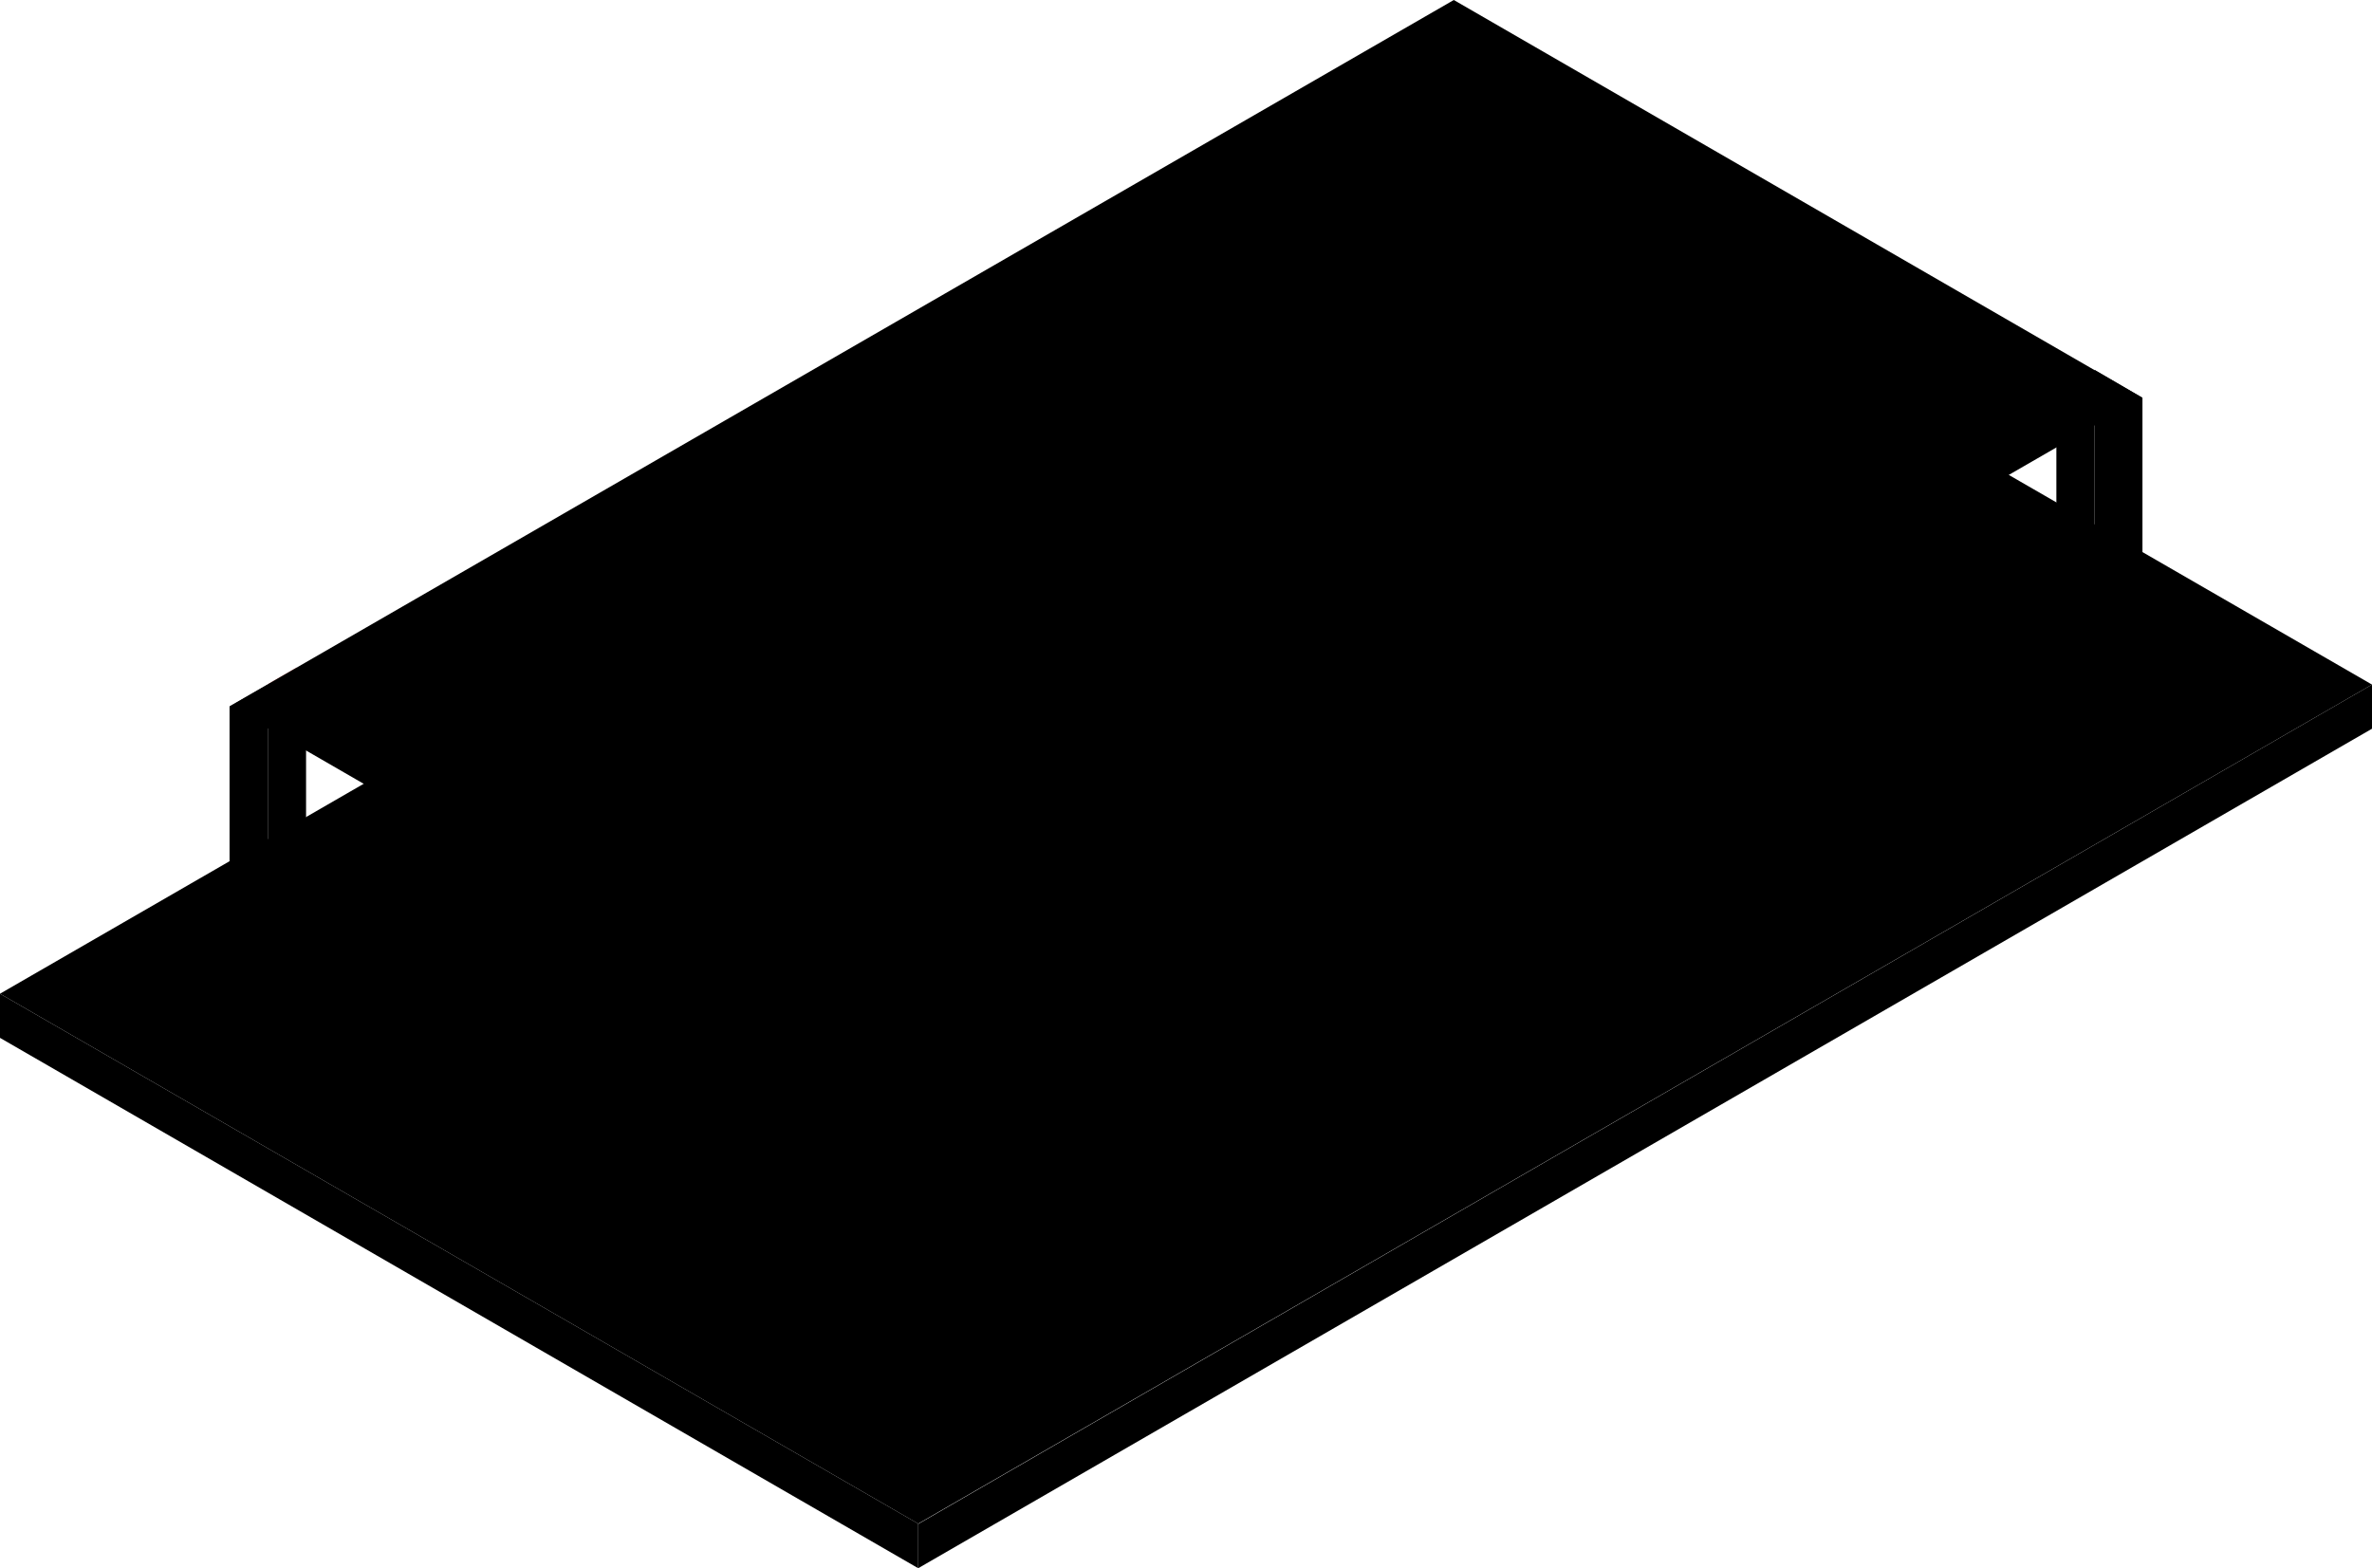
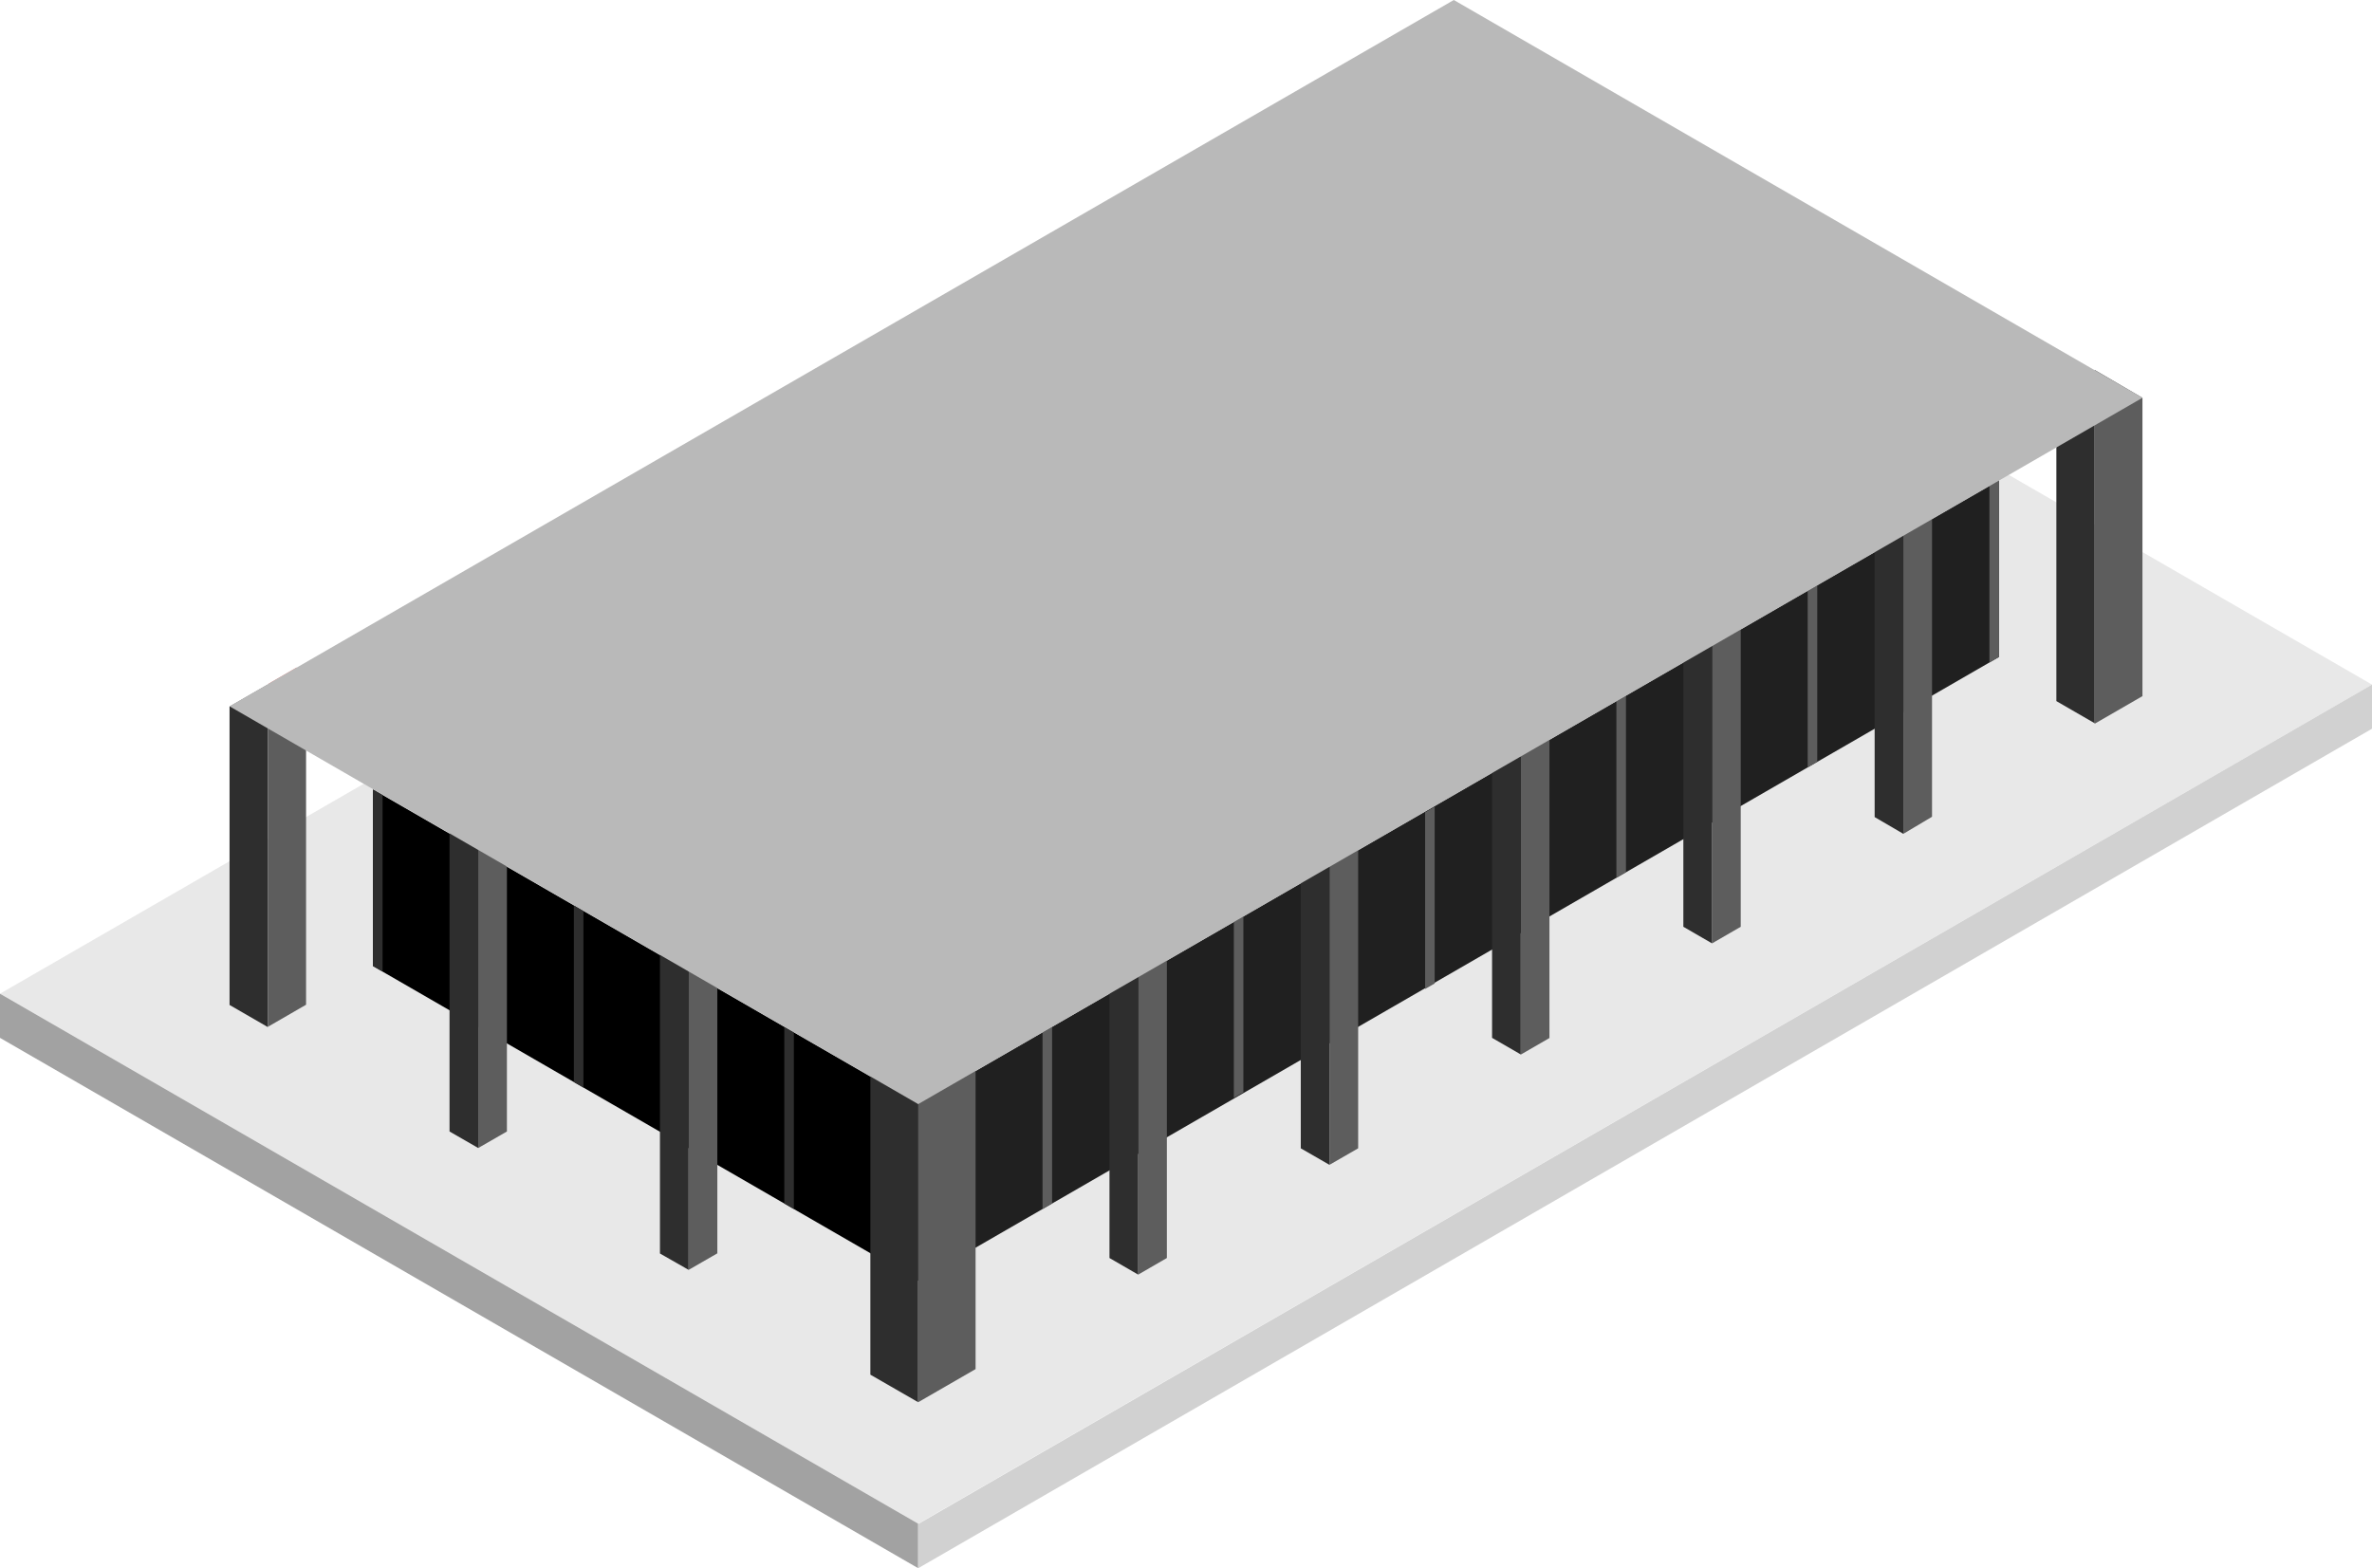
<svg xmlns="http://www.w3.org/2000/svg" id="Layer_1" data-name="Layer 1" viewBox="0 0 310 204.96">
  <defs>
    <style>
-             
-             
-             
-             
-             
-             
-             
+             .concrete-top{fill:#e8e8e8;}
+             .concrete-left{fill:#a2a2a2;}
+             .concrete-right{fill:#d1d1d1;}
+             .window-R-prim{fill:#202020;}
+             .exterior-L-prim{fill:#2e2e2e;}
+             .exterior-R-prim{fill:#5d5d5d;}
+             .top-prim{fill:#b9b9b9;}
            .cls-1{fill:#dd8a87;}
        </style>
  </defs>
  <g id="Group">
    <path id="Cement-Top" class="concrete-top" d="M120,199.18,0,129.9,190,20.2,310,89.49Z" />
    <path id="Cement-Right" class="concrete-left" d="M120,199.18V205L0,135.67V129.9Z" />
    <path id="Cement-Left" class="concrete-right" d="M310,89.49v5.77L120,205v-5.78Z" />
    <path id="Base-Window-Right" d="M48.75,126.29V103.2L120,144.33v23.1Z" />
    <path id="Base-Window-Left" class="window-R-prim" d="M120,167.43,261.25,85.88V62.78L120,144.33Z" />
    <path id="Path" class="exterior-L-prim" d="M35,89.49l-5,2.88v39l5,2.89Z" />
    <path id="Path-2" data-name="Path" class="exterior-R-prim" d="M273.75,48.35,280,52v39l-6.25,3.61Z" />
    <path id="Path-3" data-name="Path" class="exterior-R-prim" d="M248.75,67.11,252.5,65v41.77L248.75,109Z" />
    <path id="Path-4" data-name="Path" class="exterior-R-prim" d="M223.75,81.46l3.75-2.08v41.77l-3.75,2.17Z" />
    <path id="Path-5" data-name="Path" class="exterior-R-prim" d="M198.75,96l3.75-2.08v41.77l-3.75,2.17Z" />
    <path id="Path-6" data-name="Path" class="exterior-R-prim" d="M173.75,110.41l3.75-2.07v41.77l-3.75,2.16Z" />
    <path id="Path-7" data-name="Path" class="exterior-R-prim" d="M148.75,124.76l3.75-2.08v41.77l-3.75,2.17Z" />
    <path id="Path-8" data-name="Path" class="exterior-L-prim" d="M120,141.45l-6.25-3.61V179.7l6.25,3.6Z" />
    <path id="Path-9" data-name="Path" class="exterior-L-prim" d="M90,124.13,86.25,122v41.86L90,166Z" />
    <path id="Path-10" data-name="Path" class="exterior-L-prim" d="M62.5,108.22l-3.75-2.17v41.86l3.75,2.16Z" />
    <path id="Path-11" data-name="Path" class="exterior-R-prim" d="M35,134.23l5-2.89V95.26l-5-2.89Z" />
    <path id="Path-12" data-name="Path" class="exterior-L-prim" d="M273.75,94.54l-5-2.89V55.57l5-2.89Z" />
    <path id="Path-13" data-name="Path" class="exterior-L-prim" d="M248.75,109,245,106.81V69.28l3.75-2.17Z" />
    <path id="Path-14" data-name="Path" class="exterior-L-prim" d="M223.75,123.32,220,121.15V83.62l3.75-2.16Z" />
    <path id="Path-15" data-name="Path" class="exterior-L-prim" d="M198.75,137.84,195,135.67V98.15L198.75,96Z" />
    <path id="Path-16" data-name="Path" class="exterior-L-prim" d="M173.75,152.27,170,150.11V112.58l3.75-2.17Z" />
    <path id="Path-17" data-name="Path" class="exterior-L-prim" d="M148.75,166.62,145,164.45V126.93l3.75-2.17Z" />
    <path id="Path-18" data-name="Path" class="exterior-R-prim" d="M120,183.3l7.5-4.33V137.12l-7.5,4.33Z" />
    <path id="Path-19" data-name="Path" class="exterior-R-prim" d="M90,166l3.75-2.16V126.29L90,124.13Z" />
    <path id="Path-20" data-name="Path" class="exterior-R-prim" d="M62.5,150.07l3.75-2.16V110.38l-3.75-2.16Z" />
    <path id="Path-21" data-name="Path" class="exterior-R-prim" d="M211.25,114.74l1.25-.72V90.93l-1.25.72Z" />
    <path id="Path-22" data-name="Path" class="exterior-R-prim" d="M161.25,143.51l1.25-.72v-23.1l-1.25.73Z" />
    <path id="Path-23" data-name="Path" class="exterior-R-prim" d="M186.25,129.28l1.25-.72v-23.1l-1.25.73Z" />
    <path id="Path-24" data-name="Path" class="exterior-R-prim" d="M136.25,158.05l1.25-.73V134.23l-1.25.72Z" />
    <path id="Path-25" data-name="Path" class="exterior-L-prim" d="M103.75,158.05l-1.25-.73V134.23l1.25.72Z" />
    <path id="Path-26" data-name="Path" class="exterior-L-prim" d="M76.25,142.17,75,141.45v-23.1l1.25.72Z" />
    <path id="Path-27" data-name="Path" class="exterior-L-prim" d="M50,127l-1.25-.72V103.2l1.25.72Z" />
    <path id="Path-28" data-name="Path" class="exterior-R-prim" d="M236.25,100.31l1.25-.72V76.49l-1.25.73Z" />
    <path id="Path-29" data-name="Path" class="exterior-R-prim" d="M260,86.6l1.25-.72V62.78L260,63.5Z" />
    <g id="Group-2" data-name="Group">
      <path id="Path-30" data-name="Path" class="cls-1" d="M113.75,130.56,93.75,119,90,121.18l23.75,13.71Z" />
      <path id="Path-31" data-name="Path" class="cls-1" d="M86.25,114.69l-20-11.55-3.75,2.17L86.25,119Z" />
      <path id="Path-32" data-name="Path" class="cls-1" d="M58.75,98.81l-20-11.55L35,89.43l23.75,13.71Z" />
    </g>
    <g id="Group-3" data-name="Group">
      <path id="Path-33" data-name="Path" class="cls-1" d="M127.5,129.9,145,119.8l3.75,2.16L127.5,134.23Z" />
      <path id="Path-34" data-name="Path" class="cls-1" d="M152.5,115.47,170,105.36l3.75,2.17L152.5,119.8Z" />
      <path id="Path-35" data-name="Path" class="cls-1" d="M177.5,101,195,90.93l3.75,2.16L177.5,105.36Z" />
      <path id="Path-36" data-name="Path" class="cls-1" d="M202.5,86.6,220,76.49l3.75,2.17L202.5,90.93Z" />
      <path id="Path-37" data-name="Path" class="cls-1" d="M227.5,72.16,245,62.06l3.75,2.17L227.5,76.49Z" />
      <path id="Path-38" data-name="Path" class="cls-1" d="M252.5,57.73,270,47.63l3.75,2.16L252.5,62.06Z" />
    </g>
    <path id="anchor-01_60.63" class="top-prim" d="M120,144.33l-90-52L190,0l90,52Z" />
  </g>
</svg>
